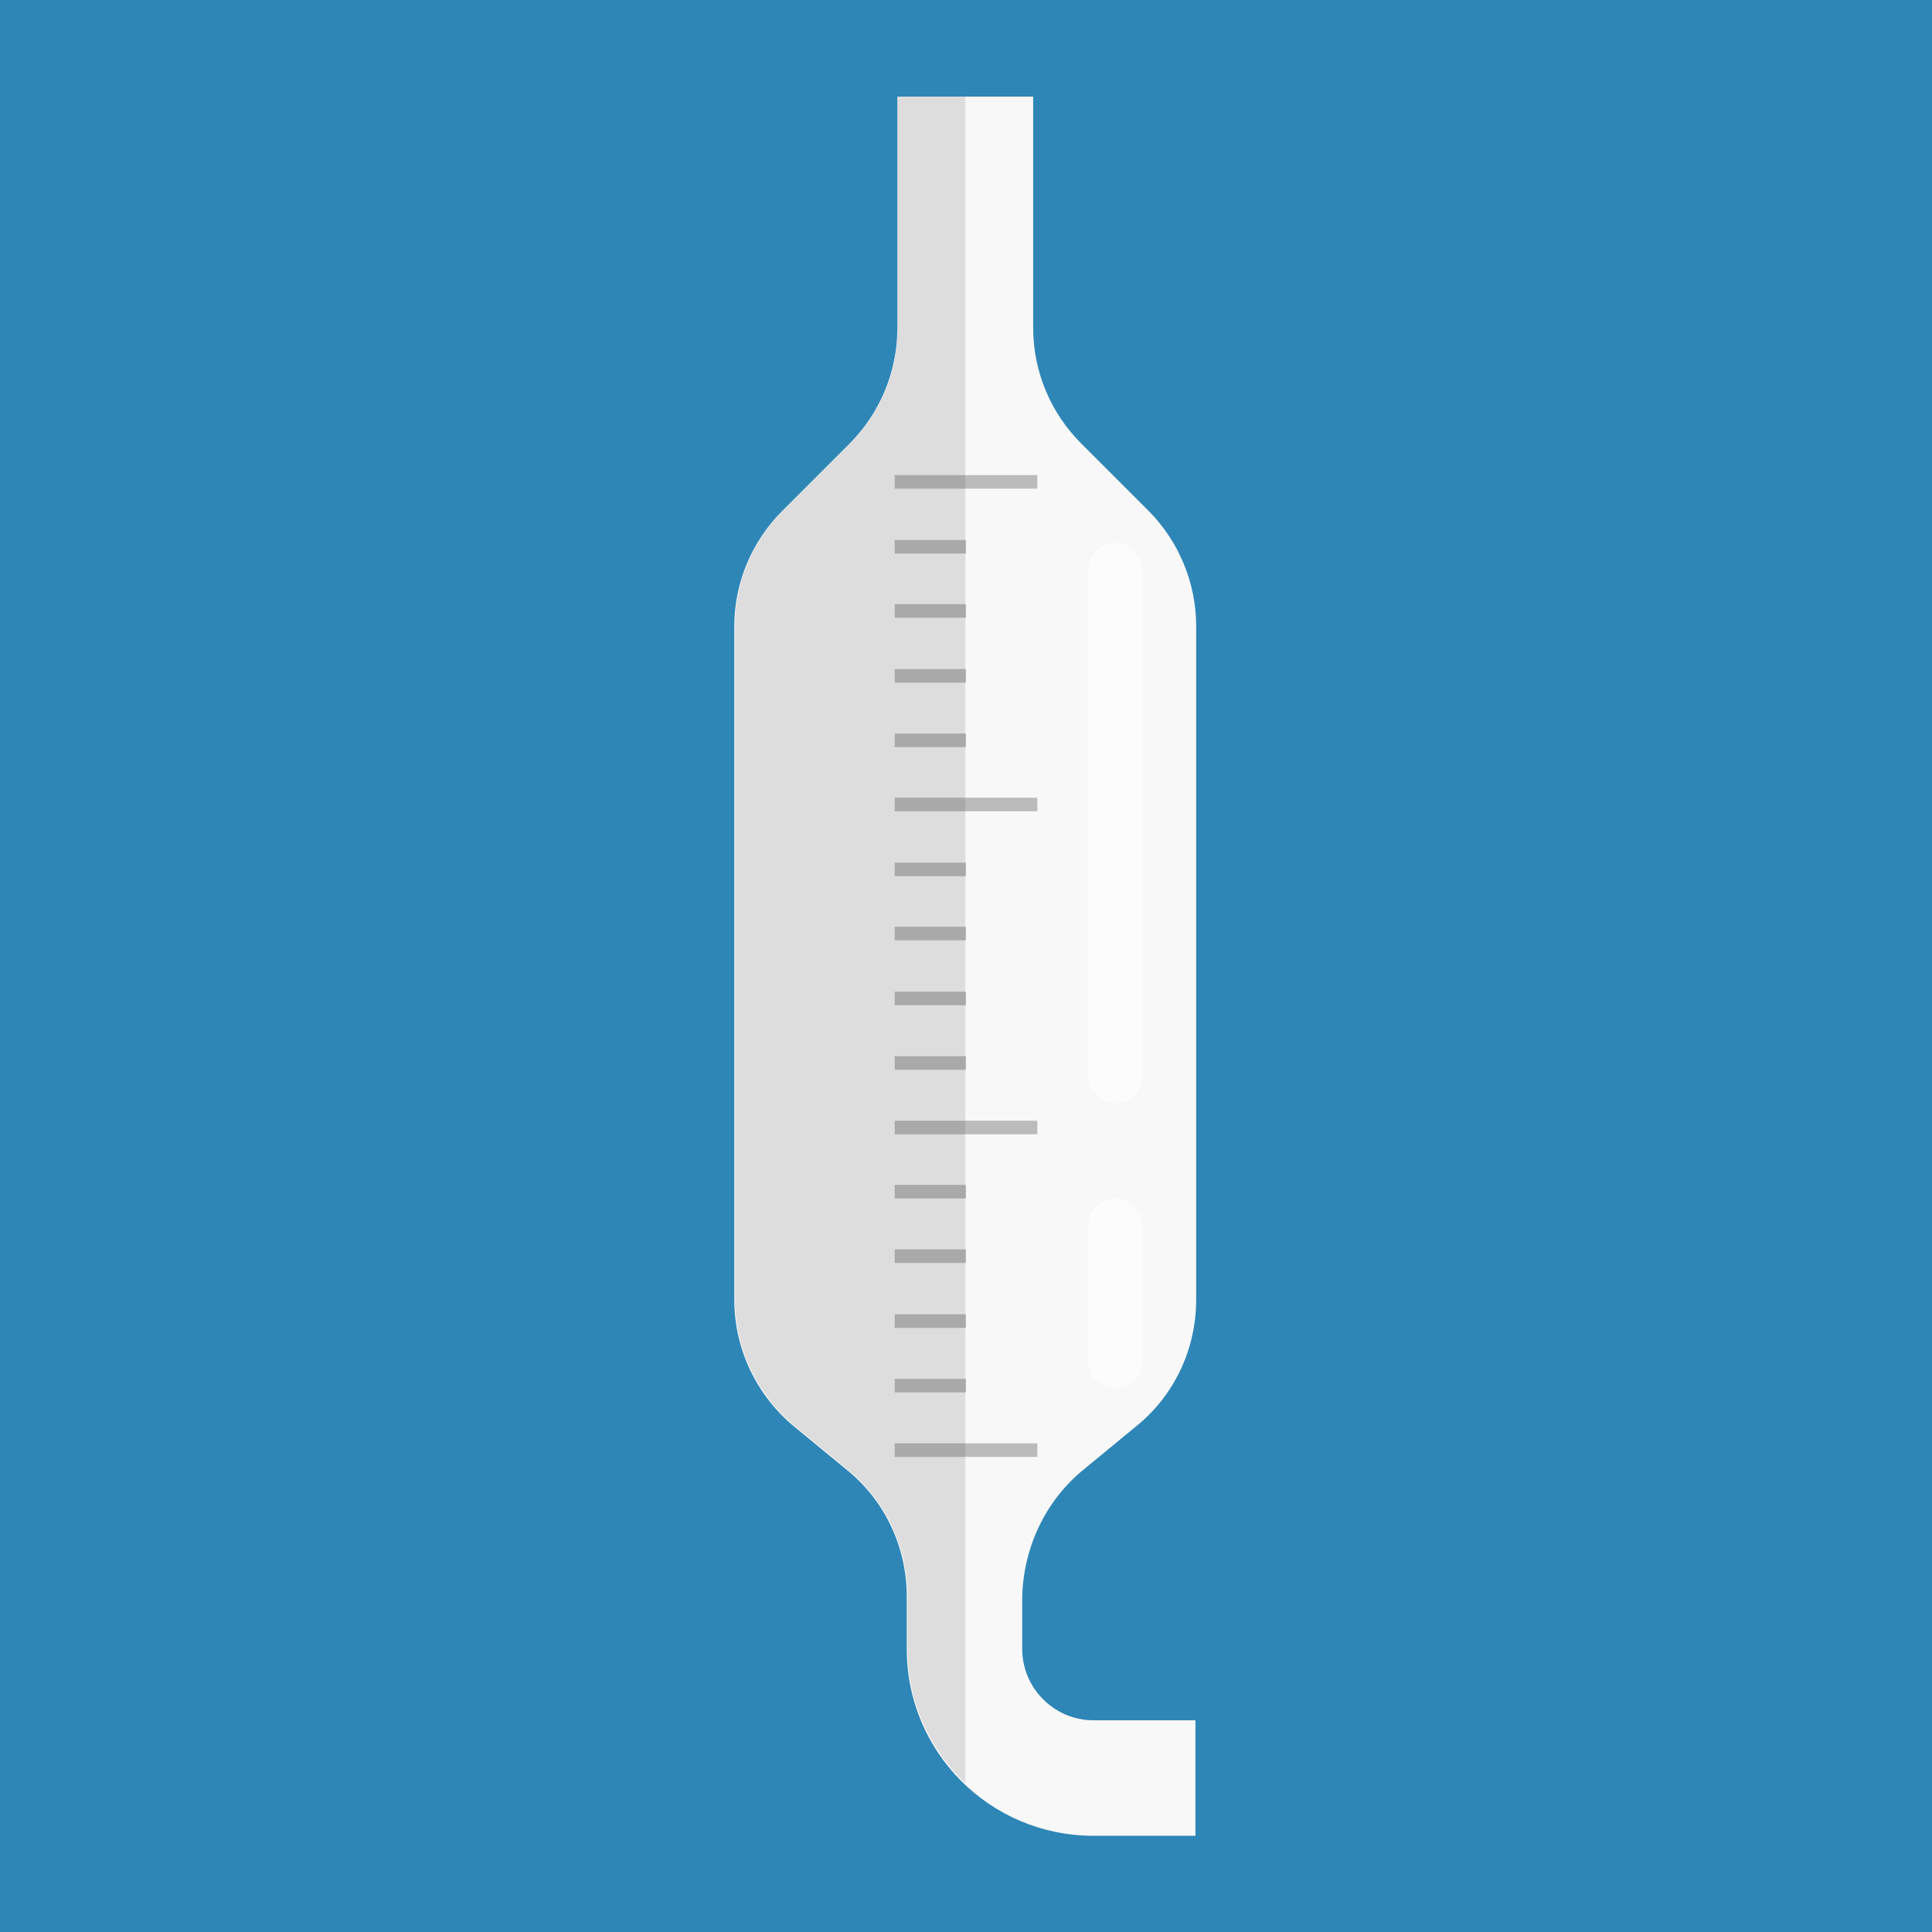
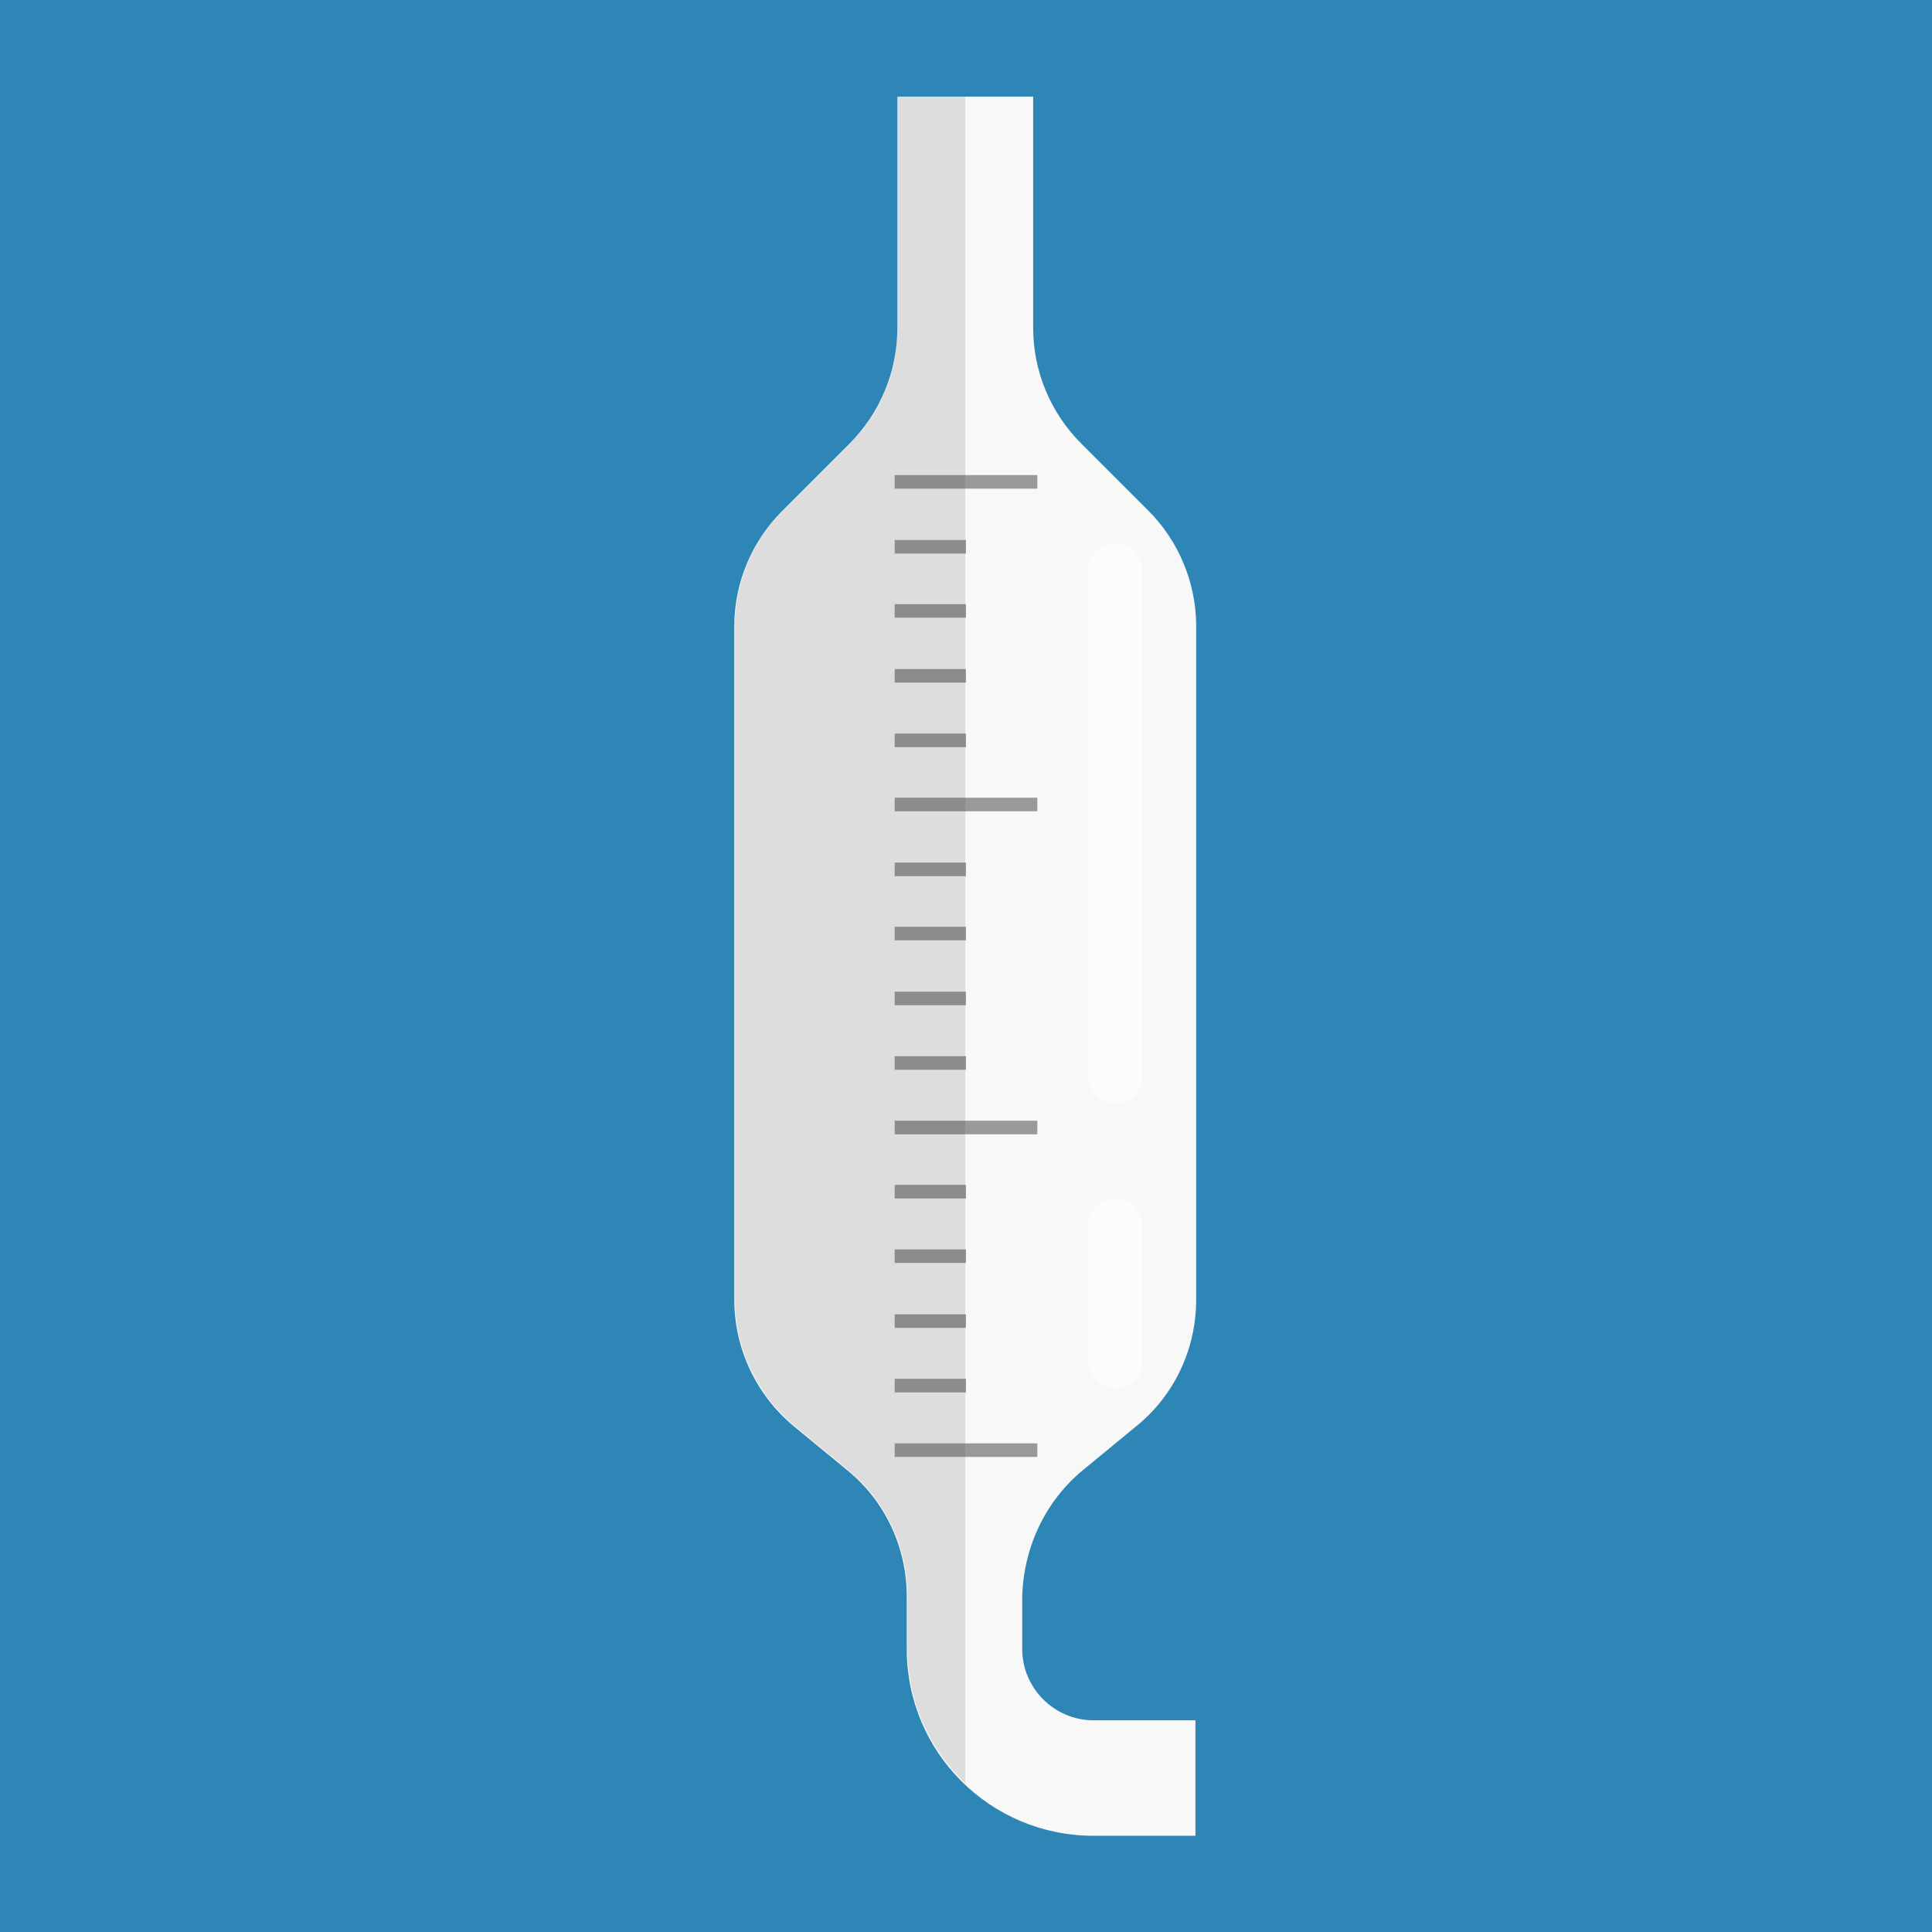
<svg xmlns="http://www.w3.org/2000/svg" version="1.1" x="0" y="0" viewBox="0 0 512 512" xml:space="preserve">
  <path d="M0 0h512v512H0V0z" fill="#2e86b7" />
  <path d="M287.1 389.5l14.1-11.6c10.1-8.2 15.8-20.5 15.8-33.5V165.9c0-11.4-4.6-22.5-12.7-30.6l-17.8-17.8c-8.1-8.1-12.7-19.1-12.7-30.6V25.6h-36V87c0 11.5-4.6 22.5-12.7 30.6l-17.8 17.8c-8.1 8.1-12.7 19.1-12.7 30.5v178.6c0 13 5.9 25.3 15.8 33.5l14.1 11.6c10.1 8.2 15.8 20.5 15.8 33.5V437c0 27.4 22.1 49.5 49.5 49.5h27v-30.6h-27c-10.4 0-18.9-8.5-18.9-18.9v-14c.4-13.1 6.2-25.3 16.2-33.5z" fill="#f8f8f8" />
-   <path d="M237.1 382.5h37.8v3.6h-37.8v-3.6zm0-85.5h37.8v3.6h-37.8V297zm0-85.6h37.8v3.6h-37.8v-3.6zm0-85.5h37.8v3.6h-37.8v-3.6zm0 239.5H256v3.6h-18.9v-3.6zm0-17.1H256v3.6h-18.9v-3.6zm0-17.2H256v3.6h-18.9v-3.6zm0-17.1H256v3.6h-18.9V314zm0-34.1H256v3.6h-18.9v-3.6zm0-17.1H256v3.6h-18.9v-3.6zm0-17.2H256v3.6h-18.9v-3.6zm0-17H256v3.6h-18.9v-3.6zm0-34.2H256v3.6h-18.9v-3.6zm0-17.1H256v3.6h-18.9v-3.6zm0-17.2H256v3.6h-18.9v-3.6zm0-17H256v3.6h-18.9v-3.6z" fill="#bbb" />
+   <path d="M237.1 382.5h37.8v3.6h-37.8v-3.6zm0-85.5h37.8v3.6h-37.8V297zm0-85.6h37.8v3.6h-37.8v-3.6zm0-85.5h37.8v3.6h-37.8v-3.6zm0 239.5H256v3.6h-18.9v-3.6zm0-17.1H256v3.6h-18.9v-3.6zm0-17.2H256v3.6h-18.9v-3.6zm0-17.1H256v3.6h-18.9V314zm0-34.1H256v3.6h-18.9v-3.6zm0-17.1H256v3.6h-18.9v-3.6zm0-17.2H256v3.6h-18.9v-3.6zm0-17H256v3.6h-18.9v-3.6zm0-34.2H256v3.6h-18.9v-3.6zm0-17.1H256v3.6h-18.9v-3.6zm0-17.2H256v3.6h-18.9v-3.6zm0-17H256v3.6h-18.9v-3.6z" fill="#999" />
  <path d="M302.8 151.1v134.1c0 4-3.2 7.2-7.2 7.2s-7.2-3.2-7.2-7.2V151.1c0-4 3.2-7.2 7.2-7.2s7.2 3.3 7.2 7.2zm-7.2 166.5c-4 0-7.2 3.2-7.2 7.2v36c0 4 3.2 7.2 7.2 7.2s7.2-3.2 7.2-7.2v-36c0-3.9-3.3-7.2-7.2-7.2z" opacity=".5" fill="#fff" />
  <path d="M225.3 117.5l-17.8 17.8c-8.1 8.1-12.7 19.1-12.7 30.5v178.6c0 13 5.9 25.3 15.8 33.5l14.1 11.6c10.1 8.2 15.8 20.5 15.8 33.5v13.9c0 14 5.9 26.7 15.3 35.7v-447h-18V87c.2 11.4-4.4 22.4-12.5 30.5z" opacity=".15" fill="#444" />
</svg>
